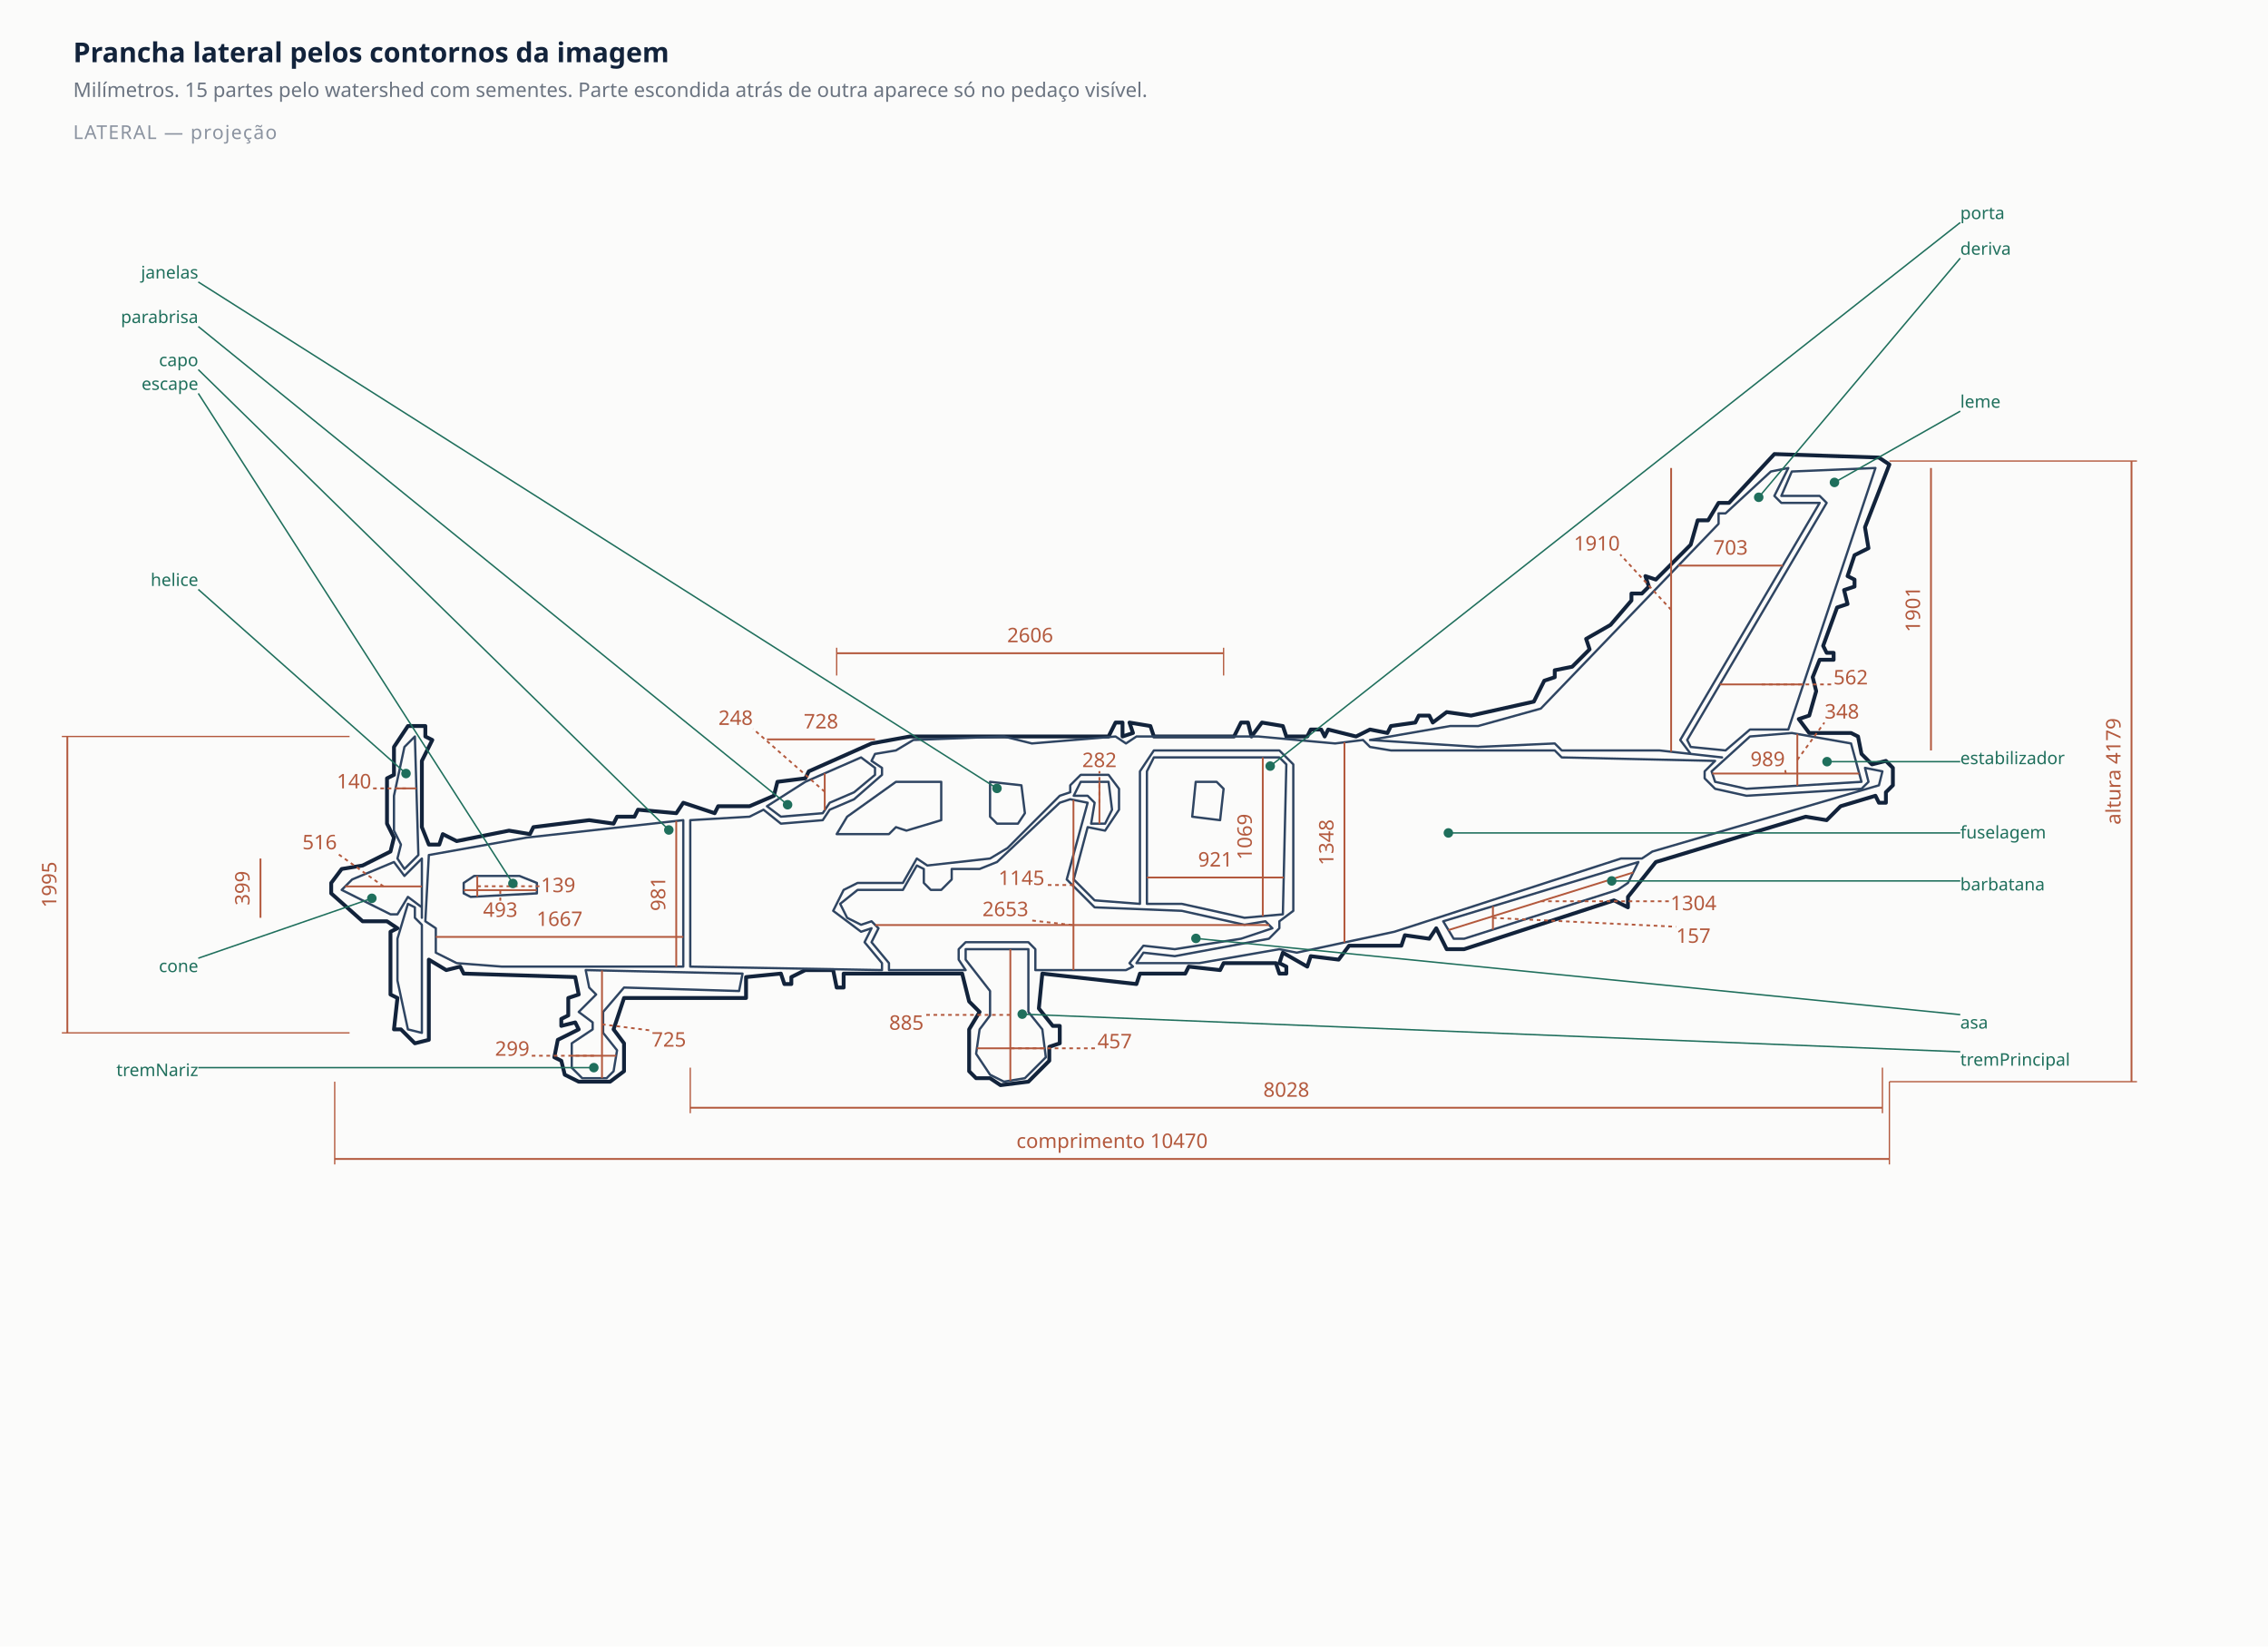
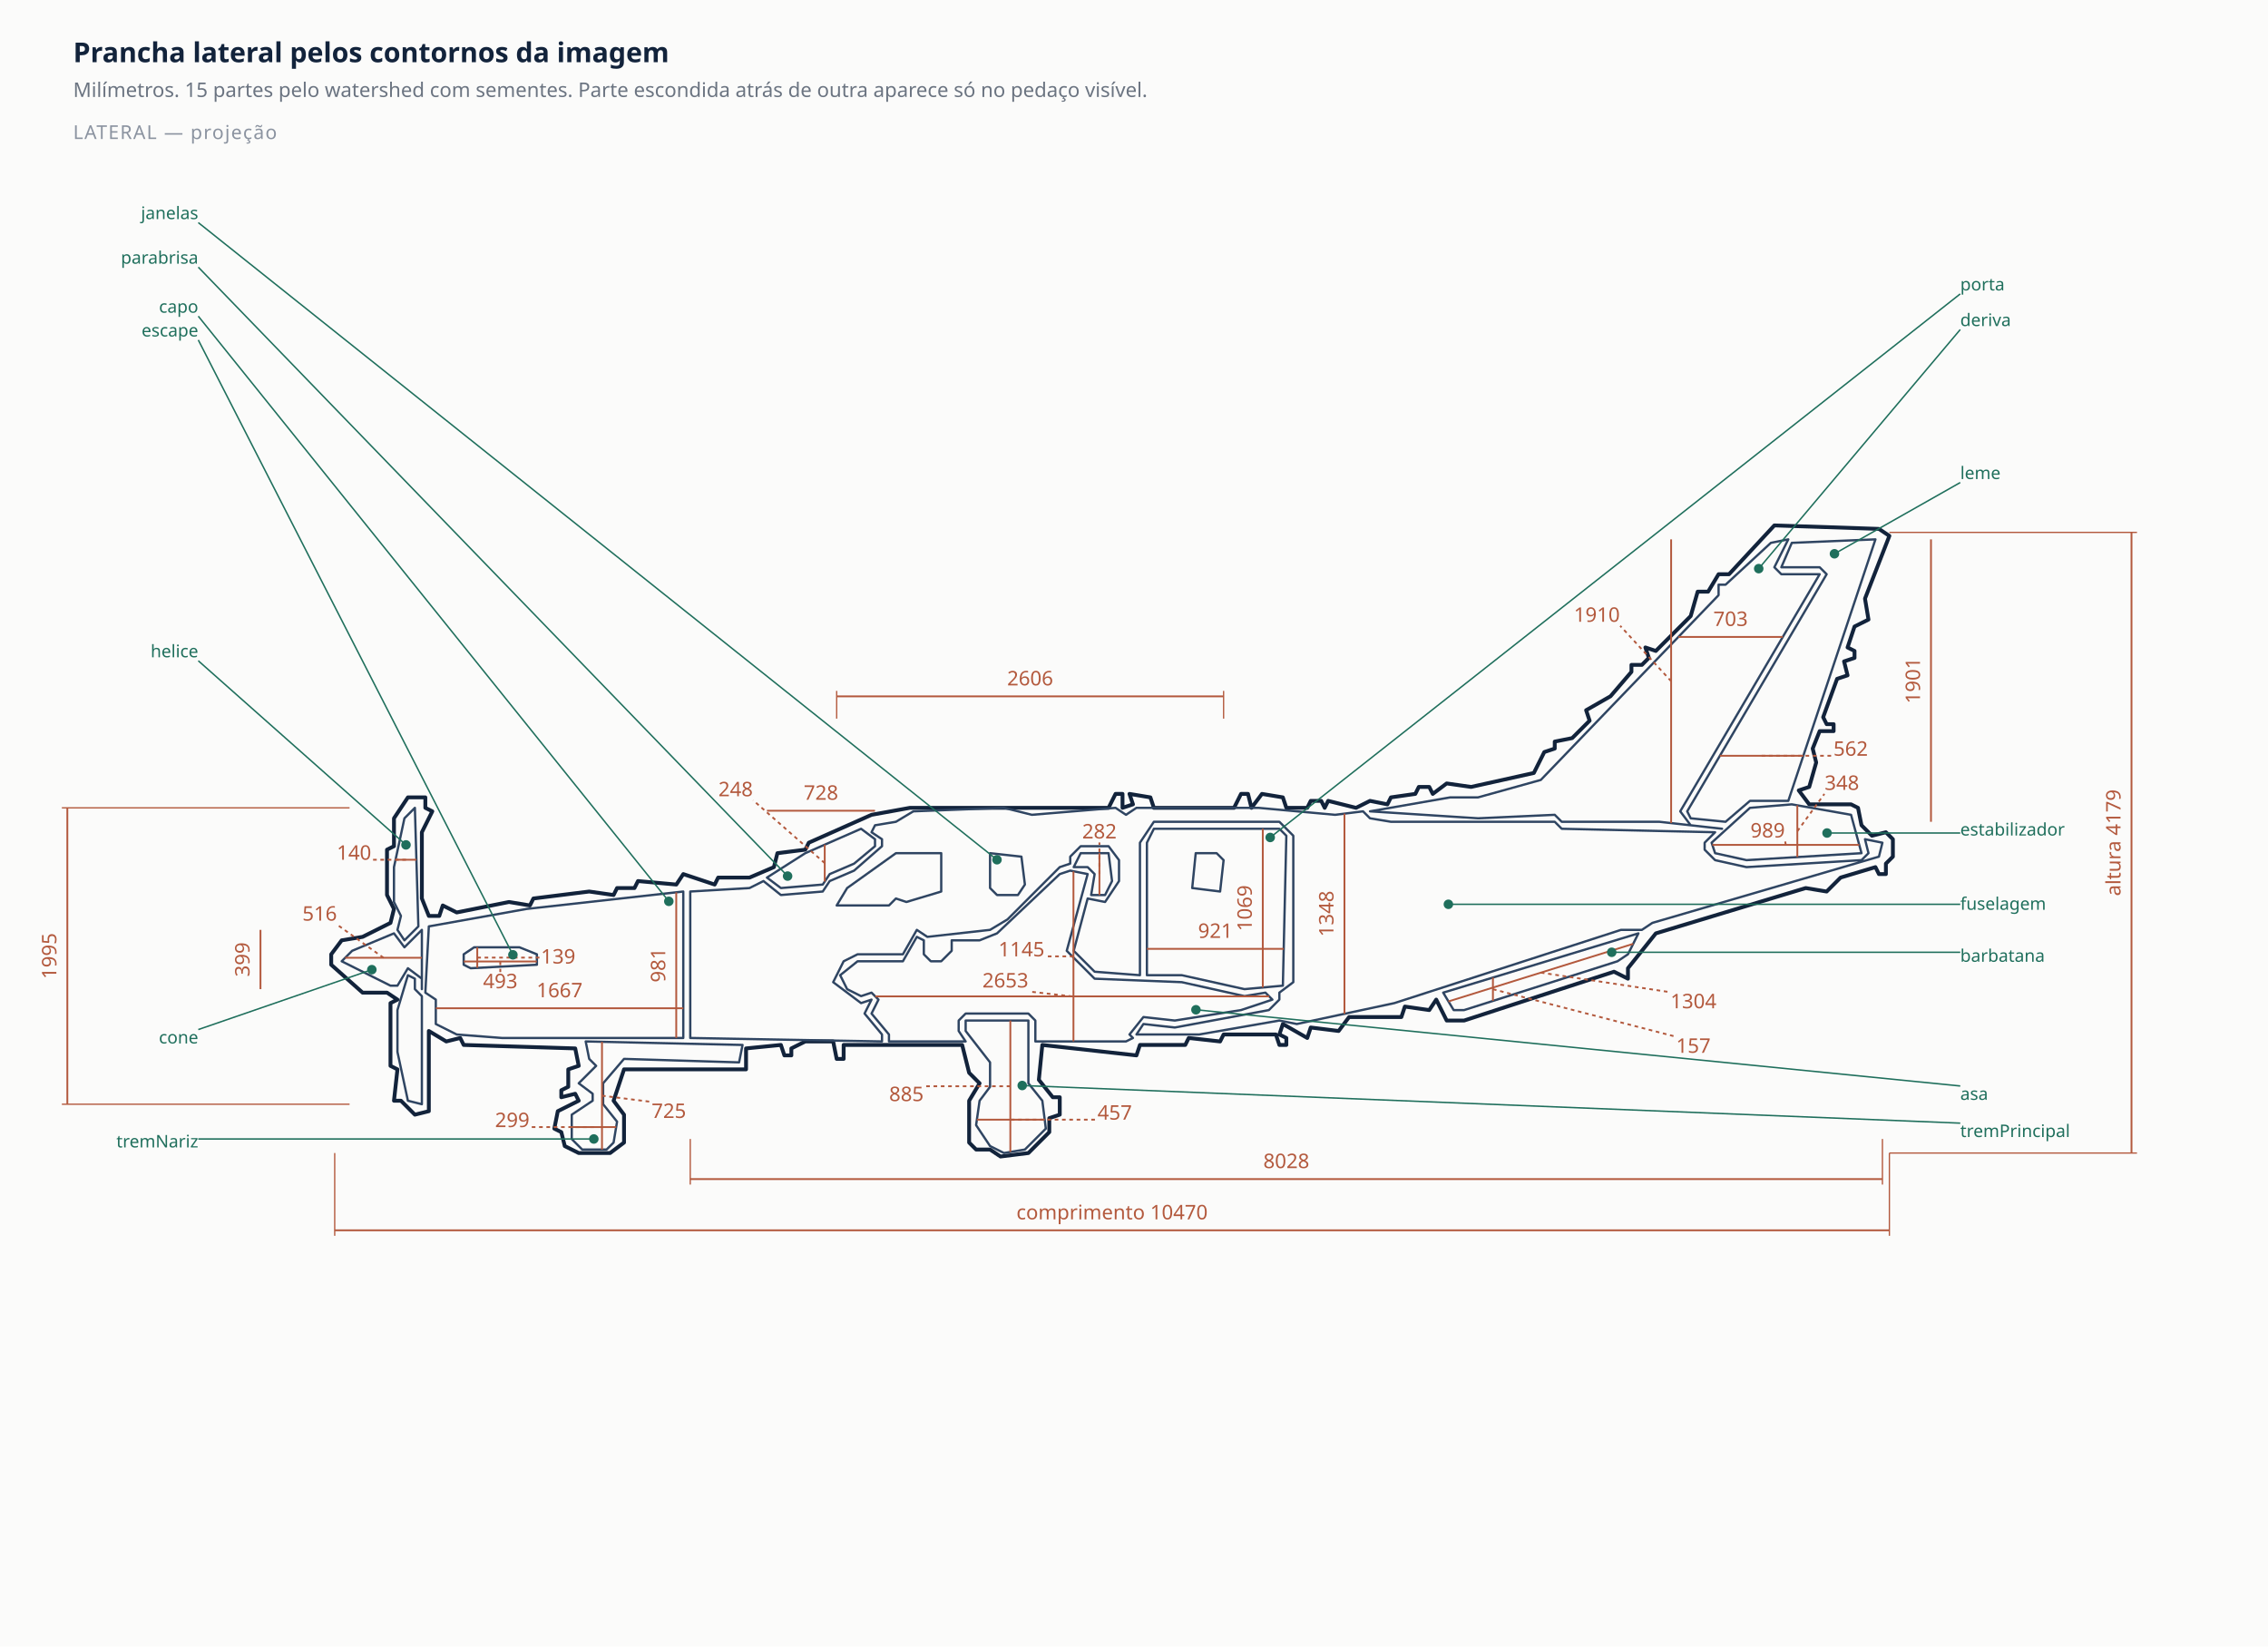
<svg xmlns="http://www.w3.org/2000/svg" viewBox="0 0 1240 900" width="1240" height="900" font-family="ui-sans-serif, system-ui, sans-serif">
  <rect width="1240" height="900" fill="#fbfbfa" />
  <style>
  .contorno{fill:none;stroke:#12233b;stroke-width:2.1;stroke-linejoin:round;stroke-linecap:round}
  .painel{fill:none;stroke:#2f4562;stroke-width:1.25;stroke-linejoin:round;stroke-linecap:round}
  .vidro{fill:none;stroke:#3d6b86;stroke-width:1.35;stroke-linejoin:round}
  .cromo{fill:none;stroke:#8a94a2;stroke-width:1.4;stroke-linejoin:round}
  .roda{fill:none;stroke:#8a94a2;stroke-width:1.6}
  .aro{fill:none;stroke:#c0c6cf;stroke-width:1.1}
  .eixo{fill:none;stroke:#c8ccd2;stroke-width:1;stroke-dasharray:9 4 2 4}
  .carater{fill:none;stroke:#b3593d;stroke-width:1.7;stroke-dasharray:6 3}
  .cota{stroke:#b3593d;stroke-width:1;fill:none}
  .ext{stroke:#b3593d;stroke-width:0.7;fill:none}
  .cotat{fill:#b3593d;font-size:11px}
  .lm{fill:#1f6f5c}
  .lmt{fill:#1f6f5c;font-size:9.5px}
  .tit{fill:#12233b;font-size:15px;font-weight:600}
  .sub{fill:#6b7481;font-size:11px}
  .rot{fill:#8b93a0;font-size:10.5px;letter-spacing:.06em}
</style>
  <text x="40" y="34" class="tit">Prancha lateral pelos contornos da imagem</text>
  <text x="40" y="53" class="sub">Milímetros. 15 partes pelo watershed com sementes. Parte escondida atrás de outra aparece só no pedaço visível.</text>
  <text x="40" y="76" class="rot">LATERAL — projeção</text>
-   <path class="contorno" d="M 1033 253.91 L 1027.28 250.09 L 970.11 248.19 L 945.33 274.87 L 939.61 274.87 L 933.9 284.4 L 928.18 284.4 L 924.37 297.74 L 905.31 316.8 L 899.59 314.89 L 901.5 320.61 L 897.69 324.42 L 891.97 324.42 L 891.97 328.23 L 880.53 341.57 L 867.19 349.2 L 869.1 354.92 L 859.57 364.44 L 850.04 366.35 L 850.04 370.16 L 844.32 372.07 L 838.61 383.5 L 804.3 391.13 L 790.96 389.22 L 783.34 394.94 L 781.43 391.13 L 775.71 391.13 L 773.81 394.94 L 760.47 396.84 L 758.56 400.65 L 749.03 398.75 L 741.41 402.56 L 726.16 398.75 L 724.26 402.56 L 722.35 398.75 L 716.63 398.75 L 714.73 402.56 L 703.29 402.56 L 701.39 396.84 L 689.95 394.94 L 684.23 402.56 L 682.33 394.94 L 678.52 394.94 L 674.7 402.56 L 630.87 402.56 L 628.96 396.84 L 617.53 394.94 L 619.44 400.65 L 613.72 402.56 L 613.72 394.94 L 609.91 394.94 L 606.09 402.56 L 497.46 402.56 L 476.5 406.37 L 442.19 421.62 L 440.29 425.43 L 425.04 427.34 L 423.13 434.96 L 409.79 440.68 L 392.64 440.68 L 390.74 444.49 L 373.58 438.77 L 369.77 444.49 L 348.81 442.58 L 346.9 446.4 L 337.37 446.4 L 335.47 450.21 L 322.13 448.3 L 291.63 452.11 L 289.73 455.92 L 278.29 454.02 L 249.7 459.74 L 242.08 455.92 L 240.17 461.64 L 234.46 461.64 L 230.65 452.11 L 230.65 415.9 L 236.36 404.47 L 232.55 402.56 L 232.55 396.84 L 223.02 396.84 L 215.4 408.28 L 215.4 423.53 L 211.59 425.43 L 211.59 450.21 L 215.4 457.83 L 213.49 465.45 L 198.25 473.08 L 186.81 474.98 L 181.09 482.61 L 181.09 488.32 L 198.25 503.57 L 211.59 503.57 L 217.3 507.38 L 213.49 509.29 L 213.49 543.59 L 217.3 545.5 L 215.4 562.65 L 219.21 562.65 L 226.83 570.27 L 234.46 568.37 L 234.46 524.53 L 243.99 530.25 L 251.61 528.35 L 253.52 532.16 L 314.5 534.06 L 316.41 543.59 L 310.69 545.5 L 310.69 555.03 L 306.88 556.93 L 306.88 560.75 L 314.5 558.84 L 316.41 562.65 L 304.97 568.37 L 303.07 577.9 L 306.88 579.8 L 308.78 587.43 L 316.41 591.24 L 333.56 591.24 L 341.18 585.52 L 341.18 570.27 L 335.47 562.65 L 341.18 545.5 L 407.89 545.5 L 407.89 534.06 L 426.95 532.16 L 428.85 537.87 L 432.66 537.87 L 432.66 534.06 L 440.29 530.25 L 455.53 530.25 L 457.44 539.78 L 461.25 539.78 L 461.25 532.16 L 526.05 532.16 L 529.86 547.4 L 535.58 553.12 L 529.86 562.65 L 529.86 585.52 L 533.67 589.33 L 541.3 589.33 L 547.01 593.14 L 562.26 591.24 L 573.69 579.8 L 573.69 572.18 L 579.41 570.27 L 579.41 560.75 L 575.6 560.75 L 567.98 551.22 L 569.88 532.16 L 621.34 537.87 L 623.25 532.16 L 648.02 532.16 L 649.93 528.35 L 667.08 530.25 L 668.99 526.44 L 697.57 526.44 L 699.48 532.16 L 703.29 532.16 L 703.29 528.35 L 699.48 526.44 L 701.39 520.72 L 714.73 528.35 L 716.63 522.63 L 731.88 524.53 L 737.6 516.91 L 766.18 516.91 L 768.09 511.19 L 781.43 513.1 L 785.24 507.38 L 790.96 518.82 L 800.49 518.82 L 882.44 492.13 L 890.06 495.95 L 890.06 490.23 L 905.31 471.17 L 987.26 446.4 L 998.7 448.3 L 1006.32 440.68 L 1025.38 434.96 L 1027.28 438.77 L 1031.09 438.77 L 1031.09 433.05 L 1034.91 429.24 L 1034.91 419.71 L 1031.09 415.9 L 1023.47 417.81 L 1017.75 412.09 L 1015.85 402.56 L 1012.04 400.65 L 989.17 400.65 L 983.45 393.03 L 989.17 391.13 L 992.98 377.78 L 991.07 370.16 L 994.88 360.63 L 1002.51 360.63 L 1002.51 356.82 L 998.7 356.82 L 996.79 353.01 L 1004.41 332.05 L 1010.13 330.14 L 1008.22 322.52 L 1013.94 320.61 L 1013.94 316.8 L 1010.13 314.89 L 1013.94 303.46 L 1021.57 299.65 L 1019.66 288.21 L 1033 253.91" />
-   <path class="painel" d="M 695.67 507.38 L 691.86 503.57 L 680.42 505.48 L 646.12 497.85 L 598.47 495.95 L 583.22 480.7 L 594.66 438.77 L 585.13 436.87 L 579.41 438.77 L 545.11 471.17 L 535.58 474.98 L 520.33 474.98 L 520.33 480.7 L 514.61 486.42 L 508.9 486.42 L 505.09 482.61 L 505.09 474.98 L 501.27 473.08 L 493.65 486.42 L 468.87 486.42 L 459.35 494.04 L 463.16 501.66 L 470.78 505.48 L 476.5 503.57 L 480.31 507.38 L 476.5 515 L 486.03 526.44 L 486.03 530.25 L 527.96 530.25 L 524.14 524.53 L 524.14 518.82 L 527.96 515 L 562.26 515 L 566.07 518.82 L 566.07 530.25 L 615.62 530.25 L 619.44 528.35 L 617.53 526.44 L 625.15 516.91 L 642.31 518.82 L 678.52 513.1 L 695.67 507.38" />
-   <path class="painel" d="M 895.78 471.17 L 789.05 503.57 L 794.77 513.1 L 800.49 513.1 L 884.35 486.42 L 890.06 482.61 L 895.78 471.17" />
-   <path class="painel" d="M 373.58 448.3 L 287.82 457.83 L 234.46 467.36 L 232.55 503.57 L 238.27 507.38 L 238.27 520.72 L 249.7 526.44 L 274.48 528.35 L 373.58 528.35 L 373.58 448.3" />
-   <path class="painel" d="M 230.65 469.26 L 221.12 478.79 L 215.4 471.17 L 192.53 480.7 L 186.81 486.42 L 213.49 499.76 L 217.3 499.76 L 223.02 490.23 L 230.65 495.95 L 230.65 501.66 L 230.65 469.26" />
-   <path class="painel" d="M 994.88 274.87 L 973.92 274.87 L 970.11 271.06 L 977.73 255.81 L 968.2 257.72 L 943.43 280.59 L 939.61 280.59 L 939.61 286.31 L 842.42 387.31 L 808.11 396.84 L 792.87 396.84 L 749.03 404.47 L 808.11 408.28 L 850.04 406.37 L 853.85 410.18 L 907.22 410.18 L 941.52 414 L 924.37 412.09 L 918.65 404.47 L 994.88 274.87" />
-   <path class="painel" d="M 253.52 482.61 L 253.52 488.32 L 257.33 490.23 L 293.54 488.32 L 293.54 482.61 L 284.01 478.79 L 259.23 478.79 L 253.52 482.61" />
-   <path class="painel" d="M 935.8 421.62 L 937.71 427.34 L 954.86 431.15 L 1017.75 427.34 L 1012.04 406.37 L 979.64 400.65 L 956.77 402.56 L 935.8 421.62" />
-   <path class="painel" d="M 377.39 528.35 L 482.22 530.25 L 482.22 526.44 L 472.69 515 L 476.5 507.38 L 470.78 509.29 L 455.53 497.85 L 461.25 486.42 L 468.87 482.61 L 493.65 482.61 L 501.27 469.26 L 506.99 473.08 L 541.3 469.26 L 550.83 463.55 L 579.41 434.96 L 585.13 433.05 L 585.13 429.24 L 590.85 423.53 L 606.09 423.53 L 611.81 431.15 L 611.81 442.58 L 604.19 454.02 L 594.66 452.11 L 587.04 480.7 L 598.47 492.13 L 623.25 494.04 L 623.25 421.62 L 630.87 410.18 L 699.48 410.18 L 707.1 417.81 L 707.1 497.85 L 699.48 503.57 L 699.48 507.38 L 693.76 513.1 L 642.31 522.63 L 625.15 520.72 L 621.34 526.44 L 655.65 526.44 L 699.48 518.82 L 709.01 520.72 L 762.37 509.29 L 886.25 469.26 L 897.69 469.26 L 903.4 465.45 L 1027.28 429.24 L 1029.19 421.62 L 1019.66 419.71 L 1021.57 427.34 L 1017.75 431.15 L 954.86 434.96 L 937.71 431.15 L 931.99 425.43 L 931.99 421.62 L 937.71 415.9 L 853.85 414 L 850.04 410.18 L 760.47 410.18 L 749.03 408.28 L 745.22 404.47 L 729.97 406.37 L 688.04 402.56 L 621.34 402.56 L 615.62 406.37 L 609.91 402.56 L 564.17 406.37 L 548.92 402.56 L 499.37 404.47 L 489.84 410.18 L 478.4 412.09 L 476.5 415.9 L 482.22 419.71 L 482.22 423.53 L 466.97 436.87 L 453.63 442.58 L 449.82 448.3 L 426.95 450.21 L 417.42 442.58 L 409.79 446.4 L 377.39 448.3 L 377.39 528.35" />
-   <path class="painel" d="M 223.02 494.04 L 217.3 513.1 L 217.3 535.97 L 223.02 562.65 L 230.65 564.56 L 230.65 505.48 L 226.83 501.66 L 226.83 495.95 L 223.02 494.04" />
-   <path class="painel" d="M 226.83 402.56 L 221.12 408.28 L 215.4 434.96 L 215.4 454.02 L 219.21 461.64 L 217.3 469.26 L 221.12 474.98 L 228.74 467.36 L 226.83 402.56" />
-   <path class="painel" d="M 514.61 427.34 L 489.84 427.34 L 463.16 446.4 L 457.44 455.92 L 486.03 455.92 L 489.84 452.11 L 495.56 454.02 L 514.61 448.3 L 514.61 427.34" />
-   <path class="painel" d="M 541.3 427.34 L 541.3 446.4 L 545.11 450.21 L 556.54 450.21 L 560.35 444.49 L 558.45 429.24 L 541.3 427.34" />
-   <path class="painel" d="M 653.74 427.34 L 651.83 446.4 L 667.08 448.3 L 668.99 431.15 L 665.17 427.34 L 653.74 427.34" />
-   <path class="painel" d="M 590.85 427.34 L 587.04 434.96 L 594.66 434.96 L 598.47 438.77 L 596.57 450.21 L 604.19 450.21 L 608 442.58 L 606.09 427.34 L 590.85 427.34" />
-   <path class="painel" d="M 1025.38 255.81 L 979.64 257.72 L 973.92 271.06 L 994.88 271.06 L 998.7 274.87 L 922.46 404.47 L 924.37 408.28 L 943.43 410.18 L 956.77 398.75 L 977.73 398.75 L 1025.38 255.81" />
-   <path class="painel" d="M 478.4 419.71 L 470.78 414 L 440.29 427.34 L 419.32 440.68 L 426.95 446.4 L 449.82 444.49 L 453.63 438.77 L 466.97 433.05 L 478.4 423.53 L 478.4 419.71" />
-   <path class="painel" d="M 630.87 414 L 627.06 421.62 L 627.06 494.04 L 646.12 494.04 L 680.42 501.66 L 701.39 499.76 L 703.29 417.81 L 699.48 414 L 630.87 414" />
-   <path class="painel" d="M 312.6 583.61 L 318.31 589.33 L 331.65 589.33 L 335.47 585.52 L 337.37 574.09 L 329.75 564.56 L 329.75 553.12 L 341.18 539.78 L 404.08 541.69 L 405.98 532.16 L 320.22 530.25 L 322.13 539.78 L 325.94 543.59 L 316.41 553.12 L 324.03 558.84 L 324.03 562.65 L 312.6 570.27 L 312.6 583.61" />
-   <path class="painel" d="M 527.96 518.82 L 527.96 524.53 L 541.3 541.69 L 541.3 555.03 L 535.58 562.65 L 533.67 575.99 L 541.3 587.43 L 548.92 591.24 L 560.35 589.33 L 571.79 577.9 L 569.88 562.65 L 562.26 553.12 L 562.26 518.82 L 527.96 518.82" />
-   <path class="cota" d="M 183 633.48 L 1033 633.48" />
-   <path class="ext" d="M 183 591.24 L 183 636.48" />
-   <path class="ext" d="M 1033 591.24 L 1033 636.48" />
-   <text x="608" y="627.48" class="cotat" text-anchor="middle">comprimento 10470</text>
-   <path class="cota" d="M 1165.37 591.24 L 1165.37 252" />
-   <path class="ext" d="M 1033 591.24 L 1168.37 591.24" />
-   <path class="ext" d="M 1033 252 L 1168.37 252" />
-   <text x="1159.37" y="421.62" class="cotat" text-anchor="middle" transform="rotate(-90 1159.37 421.62)">altura 4179</text>
-   <path class="cota" d="M 216.26 430.93 L 227.67 430.93" />
-   <text x="193.55" y="430.93" class="cotat" text-anchor="middle">140</text>
-   <path class="cota" stroke-dasharray="2 2" d="M 221.97 430.93 L 203.12 430.93" />
-   <path class="cota" d="M 36.82 564.56 L 36.82 402.56" />
-   <path class="ext" d="M 191.12 564.56 L 33.82 564.56" />
-   <path class="ext" d="M 191.12 402.56 L 33.82 402.56" />
-   <text x="30.82" y="483.56" class="cotat" text-anchor="middle" transform="rotate(-90 30.82 483.56)">1995</text>
-   <path class="cota" d="M 188.72 484.51 L 230.65 484.51" />
-   <text x="174.77" y="464.22" class="cotat" text-anchor="middle">516</text>
-   <path class="cota" stroke-dasharray="2 2" d="M 209.68 484.51 L 184.34 466.42" />
-   <path class="cota" d="M 142.41 501.66 L 142.41 469.26" />
-   <text x="136.41" y="485.46" class="cotat" text-anchor="middle" transform="rotate(-90 136.41 485.46)">399</text>
-   <path class="cota" d="M 238.27 512.11 L 373.58 512.11" />
-   <text x="305.93" y="506.11" class="cotat" text-anchor="middle">1667</text>
-   <path class="cota" d="M 369.73 528.35 L 369.73 448.73" />
-   <text x="363.73" y="488.54" class="cotat" text-anchor="middle" transform="rotate(-90 363.73 488.54)">981</text>
-   <path class="cota" d="M 253.52 486.54 L 293.54 486.54" />
-   <text x="273.53" y="501.15" class="cotat" text-anchor="middle">493</text>
-   <path class="cota" stroke-dasharray="2 2" d="M 273.53 486.54 L 273.53 492.35" />
-   <path class="cota" d="M 260.94 490.04 L 260.94 478.79" />
-   <text x="305.18" y="487.66" class="cotat" text-anchor="middle">139</text>
-   <path class="cota" stroke-dasharray="2 2" d="M 260.94 484.42 L 295.61 484.42" />
-   <path class="cota" d="M 419.32 404.14 L 478.4 404.14" />
-   <text x="448.86" y="398.14" class="cotat" text-anchor="middle">728</text>
-   <path class="cota" d="M 450.91 442.85 L 450.91 422.69" />
-   <text x="402.2" y="396.23" class="cotat" text-anchor="middle">248</text>
-   <path class="cota" stroke-dasharray="2 2" d="M 450.91 432.77 L 411.77 398.43" />
-   <path class="cota" d="M 457.44 357.05 L 668.99 357.05" />
-   <path class="ext" d="M 457.44 369.23 L 457.44 354.05" />
-   <path class="ext" d="M 668.99 369.23 L 668.99 354.05" />
-   <text x="563.21" y="351.05" class="cotat" text-anchor="middle">2606</text>
-   <path class="cota" d="M 601.1 450.21 L 601.1 427.34" />
-   <text x="601.1" y="419.29" class="cotat" text-anchor="middle">282</text>
-   <path class="cota" stroke-dasharray="2 2" d="M 601.1 438.77 L 601.1 421.49" />
-   <path class="cota" d="M 627.06 479.64 L 701.85 479.64" />
-   <text x="664.46" y="473.64" class="cotat" text-anchor="middle">921</text>
-   <path class="cota" d="M 690.41 500.76 L 690.41 414" />
-   <text x="684.41" y="457.38" class="cotat" text-anchor="middle" transform="rotate(-90 684.41 457.38)">1069</text>
-   <path class="cota" d="M 377.39 605.48 L 1029.19 605.48" />
-   <path class="ext" d="M 377.39 583.56 L 377.39 608.48" />
-   <path class="ext" d="M 1029.19 583.56 L 1029.19 608.48" />
-   <text x="703.29" y="599.48" class="cotat" text-anchor="middle">8028</text>
-   <path class="cota" d="M 735.06 515.14 L 735.06 405.74" />
-   <text x="729.06" y="460.44" class="cotat" text-anchor="middle" transform="rotate(-90 729.06 460.44)">1348</text>
-   <path class="cota" d="M 478.55 505.62 L 693.91 505.62" />
-   <text x="549.69" y="500.75" class="cotat" text-anchor="middle">2653</text>
-   <path class="cota" stroke-dasharray="2 2" d="M 586.23 505.62 L 562.45 502.95" />
-   <path class="cota" d="M 586.9 530.22 L 586.9 437.26" />
-   <text x="558.48" y="483.74" class="cotat" text-anchor="middle">1145</text>
-   <path class="cota" stroke-dasharray="2 2" d="M 586.9 483.74 L 571.24 483.74" />
-   <path class="cota" d="M 791.89 508.38 L 892.96 476.88" />
-   <text x="925.88" y="497.5" class="cotat" text-anchor="middle">1304</text>
-   <path class="cota" stroke-dasharray="2 2" d="M 842.43 492.63 L 913.12 492.63" />
-   <path class="cota" d="M 816.24 508.09 L 816.24 495.32" />
-   <text x="925.84" y="515.34" class="cotat" text-anchor="middle">157</text>
-   <path class="cota" stroke-dasharray="2 2" d="M 816.24 501.7 L 916.27 506.54" />
-   <path class="cota" d="M 936.2 422.81 L 1016.52 422.81" />
-   <text x="966.46" y="418.75" class="cotat" text-anchor="middle">989</text>
-   <path class="cota" stroke-dasharray="2 2" d="M 976.36 422.81 L 976.03 420.95" />
-   <path class="cota" d="M 982.67 429.46 L 982.67 401.19" />
-   <text x="1007.03" y="392.76" class="cotat" text-anchor="middle">348</text>
-   <path class="cota" stroke-dasharray="2 2" d="M 982.67 415.33 L 997.46 394.96" />
-   <path class="cota" d="M 917.63 309.15 L 974.72 309.15" />
-   <text x="946.17" y="303.15" class="cotat" text-anchor="middle">703</text>
-   <path class="cota" d="M 913.67 410.88 L 913.67 255.81" />
-   <text x="873.07" y="300.87" class="cotat" text-anchor="middle">1910</text>
-   <path class="cota" stroke-dasharray="2 2" d="M 913.67 333.34 L 885.83 303.07" />
-   <path class="cota" d="M 940.33 374.1 L 985.95 374.1" />
-   <text x="1011.85" y="374.1" class="cotat" text-anchor="middle">562</text>
-   <path class="cota" stroke-dasharray="2 2" d="M 963.14 374.1 L 1002.28 374.1" />
-   <path class="cota" d="M 1055.74 410.18 L 1055.74 255.81" />
-   <text x="1049.74" y="333" class="cotat" text-anchor="middle" transform="rotate(-90 1049.74 333)">1901</text>
-   <path class="cota" d="M 312.6 577.06 L 336.88 577.06" />
-   <text x="280.08" y="577.06" class="cotat" text-anchor="middle">299</text>
-   <path class="cota" stroke-dasharray="2 2" d="M 324.74 577.06 L 289.65 577.06" />
-   <path class="cota" d="M 329.13 589.33 L 329.13 530.45" />
-   <text x="365.67" y="572.07" class="cotat" text-anchor="middle">725</text>
-   <path class="cota" stroke-dasharray="2 2" d="M 329.13 559.89 L 356.1 563.27" />
-   <path class="cota" d="M 534.1 573 L 571.18 573" />
-   <text x="609.47" y="573" class="cotat" text-anchor="middle">457</text>
-   <path class="cota" stroke-dasharray="2 2" d="M 552.64 573 L 599.9 573" />
-   <path class="cota" d="M 552.39 590.66 L 552.39 518.82" />
-   <text x="495.56" y="562.86" class="cotat" text-anchor="middle">885</text>
-   <path class="cota" stroke-dasharray="2 2" d="M 552.39 554.74 L 505.13 554.74" />
-   <circle class="lm" cx="653.87" cy="512.93" r="2.6" />
-   <text class="lmt" x="1071.74" y="562.2">asa</text>
-   <path class="lm" stroke="#1f6f5c" stroke-width="0.8" fill="none" d="M 653.87 512.93 L 1071.74 554.6" />
-   <circle class="lm" cx="881.19" cy="481.51" r="2.6" />
-   <text class="lmt" x="1071.74" y="486.7">barbatana</text>
-   <path class="lm" stroke="#1f6f5c" stroke-width="0.8" fill="none" d="M 881.19 481.51 L 1071.74 481.51" />
-   <circle class="lm" cx="365.67" cy="453.66" r="2.6" />
-   <text class="lmt" x="108.41" y="200.12" text-anchor="end">capo</text>
-   <path class="lm" stroke="#1f6f5c" stroke-width="0.8" fill="none" d="M 365.67 453.66 L 108.41 202.02" />
-   <circle class="lm" cx="203.3" cy="491.01" r="2.6" />
-   <text class="lmt" x="108.41" y="531.35" text-anchor="end">cone</text>
-   <path class="lm" stroke="#1f6f5c" stroke-width="0.8" fill="none" d="M 203.3 491.01 L 108.41 523.75" />
-   <circle class="lm" cx="961.56" cy="271.81" r="2.6" />
-   <text class="lmt" x="1071.74" y="139.23">deriva</text>
-   <path class="lm" stroke="#1f6f5c" stroke-width="0.8" fill="none" d="M 961.56 271.81 L 1071.74 141.13" />
-   <circle class="lm" cx="280.42" cy="482.89" r="2.6" />
-   <text class="lmt" x="108.41" y="213.12" text-anchor="end">escape</text>
-   <path class="lm" stroke="#1f6f5c" stroke-width="0.8" fill="none" d="M 280.42 482.89 L 108.41 215.02" />
-   <circle class="lm" cx="998.91" cy="416.32" r="2.6" />
-   <text class="lmt" x="1071.74" y="417.69">estabilizador</text>
-   <path class="lm" stroke="#1f6f5c" stroke-width="0.8" fill="none" d="M 998.91 416.32 L 1071.74 416.32" />
-   <circle class="lm" cx="791.89" cy="455.28" r="2.6" />
-   <text class="lmt" x="1071.74" y="458.28">fuselagem</text>
-   <path class="lm" stroke="#1f6f5c" stroke-width="0.8" fill="none" d="M 791.89 455.28 L 1071.74 455.28" />
-   <circle class="lm" cx="221.97" cy="422.81" r="2.6" />
-   <text class="lmt" x="108.41" y="320.27" text-anchor="end">helice</text>
-   <path class="lm" stroke="#1f6f5c" stroke-width="0.8" fill="none" d="M 221.97 422.81 L 108.41 322.17" />
-   <circle class="lm" cx="545.09" cy="430.93" r="2.6" />
-   <text class="lmt" x="108.41" y="152.22" text-anchor="end">janelas</text>
-   <path class="lm" stroke="#1f6f5c" stroke-width="0.8" fill="none" d="M 545.09 430.93 L 108.41 154.12" />
-   <circle class="lm" cx="1002.97" cy="263.69" r="2.6" />
-   <text class="lmt" x="1071.74" y="222.85">leme</text>
-   <path class="lm" stroke="#1f6f5c" stroke-width="0.8" fill="none" d="M 1002.97 263.69 L 1071.74 224.75" />
-   <circle class="lm" cx="430.61" cy="439.86" r="2.6" />
-   <text class="lmt" x="108.41" y="176.57" text-anchor="end">parabrisa</text>
-   <path class="lm" stroke="#1f6f5c" stroke-width="0.8" fill="none" d="M 430.61 439.86 L 108.41 178.47" />
-   <circle class="lm" cx="694.47" cy="418.75" r="2.6" />
-   <text class="lmt" x="1071.74" y="119.74">porta</text>
-   <path class="lm" stroke="#1f6f5c" stroke-width="0.8" fill="none" d="M 694.47 418.75 L 1071.74 121.64" />
-   <circle class="lm" cx="324.67" cy="583.56" r="2.6" />
-   <text class="lmt" x="108.41" y="588.18" text-anchor="end">tremNariz</text>
-   <path class="lm" stroke="#1f6f5c" stroke-width="0.8" fill="none" d="M 324.67 583.56 L 108.41 583.56" />
-   <circle class="lm" cx="558.89" cy="554.33" r="2.6" />
-   <text class="lmt" x="1071.74" y="582.5">tremPrincipal</text>
-   <path class="lm" stroke="#1f6f5c" stroke-width="0.8" fill="none" d="M 558.89 554.33 L 1071.74 574.9" />
+   <path class="contorno" d="M 1033 292.91 L 1027.28 289.09 L 970.11 287.19 L 945.33 313.87 L 939.61 313.87 L 933.9 323.4 L 928.18 323.4 L 924.37 336.74 L 905.31 355.8 L 899.59 353.89 L 901.5 359.61 L 897.69 363.42 L 891.97 363.42 L 891.97 367.23 L 880.53 380.57 L 867.19 388.2 L 869.1 393.92 L 859.57 403.44 L 850.04 405.35 L 850.04 409.16 L 844.32 411.07 L 838.61 422.5 L 804.3 430.13 L 790.96 428.22 L 783.34 433.94 L 781.43 430.13 L 775.71 430.13 L 773.81 433.94 L 760.47 435.84 L 758.56 439.65 L 749.03 437.75 L 741.41 441.56 L 726.16 437.75 L 724.26 441.56 L 722.35 437.75 L 716.63 437.75 L 714.73 441.56 L 703.29 441.56 L 701.39 435.84 L 689.95 433.94 L 684.23 441.56 L 682.33 433.94 L 678.52 433.94 L 674.7 441.56 L 630.87 441.56 L 628.96 435.84 L 617.53 433.94 L 619.44 439.65 L 613.72 441.56 L 613.72 433.94 L 609.91 433.94 L 606.09 441.56 L 497.46 441.56 L 476.5 445.37 L 442.19 460.62 L 440.29 464.43 L 425.04 466.34 L 423.13 473.96 L 409.79 479.68 L 392.64 479.68 L 390.74 483.49 L 373.58 477.77 L 369.77 483.49 L 348.81 481.58 L 346.9 485.4 L 337.37 485.4 L 335.47 489.21 L 322.13 487.3 L 291.63 491.11 L 289.73 494.92 L 278.29 493.02 L 249.7 498.74 L 242.08 494.92 L 240.17 500.64 L 234.46 500.64 L 230.65 491.11 L 230.65 454.9 L 236.36 443.47 L 232.55 441.56 L 232.55 435.84 L 223.02 435.84 L 215.4 447.28 L 215.4 462.53 L 211.59 464.43 L 211.59 489.21 L 215.4 496.83 L 213.49 504.45 L 198.25 512.08 L 186.81 513.98 L 181.09 521.61 L 181.09 527.32 L 198.25 542.57 L 211.59 542.57 L 217.3 546.38 L 213.49 548.29 L 213.49 582.59 L 217.3 584.5 L 215.4 601.65 L 219.21 601.65 L 226.83 609.27 L 234.46 607.37 L 234.46 563.53 L 243.99 569.25 L 251.61 567.35 L 253.52 571.16 L 314.5 573.06 L 316.41 582.59 L 310.69 584.5 L 310.69 594.03 L 306.88 595.93 L 306.88 599.75 L 314.5 597.84 L 316.41 601.65 L 304.97 607.37 L 303.07 616.9 L 306.88 618.8 L 308.78 626.43 L 316.41 630.24 L 333.56 630.24 L 341.18 624.52 L 341.18 609.27 L 335.47 601.65 L 341.18 584.5 L 407.89 584.5 L 407.89 573.06 L 426.95 571.16 L 428.85 576.87 L 432.66 576.87 L 432.66 573.06 L 440.29 569.25 L 455.53 569.25 L 457.44 578.78 L 461.25 578.78 L 461.25 571.16 L 526.05 571.16 L 529.86 586.4 L 535.58 592.12 L 529.86 601.65 L 529.86 624.52 L 533.67 628.33 L 541.3 628.33 L 547.01 632.14 L 562.26 630.24 L 573.69 618.8 L 573.69 611.18 L 579.41 609.27 L 579.41 599.75 L 575.6 599.75 L 567.98 590.22 L 569.88 571.16 L 621.34 576.87 L 623.25 571.16 L 648.02 571.16 L 649.93 567.35 L 667.08 569.25 L 668.99 565.44 L 697.57 565.44 L 699.48 571.16 L 703.29 571.16 L 703.29 567.35 L 699.48 565.44 L 701.39 559.72 L 714.73 567.35 L 716.63 561.63 L 731.88 563.53 L 737.6 555.91 L 766.18 555.91 L 768.09 550.19 L 781.43 552.1 L 785.24 546.38 L 790.96 557.82 L 800.49 557.82 L 882.44 531.13 L 890.06 534.95 L 890.06 529.23 L 905.31 510.17 L 987.26 485.4 L 998.7 487.3 L 1006.32 479.68 L 1025.38 473.96 L 1027.28 477.77 L 1031.09 477.77 L 1031.09 472.05 L 1034.91 468.24 L 1034.91 458.71 L 1031.09 454.9 L 1023.47 456.81 L 1017.75 451.09 L 1015.85 441.56 L 1012.04 439.65 L 989.17 439.65 L 983.45 432.03 L 989.17 430.13 L 992.98 416.78 L 991.07 409.16 L 994.88 399.63 L 1002.51 399.63 L 1002.51 395.82 L 998.7 395.82 L 996.79 392.01 L 1004.41 371.05 L 1010.13 369.14 L 1008.22 361.52 L 1013.94 359.61 L 1013.94 355.8 L 1010.13 353.89 L 1013.94 342.46 L 1021.57 338.65 L 1019.66 327.21 L 1033 292.91" />
+   <path class="painel" d="M 695.67 546.38 L 691.86 542.57 L 680.42 544.48 L 646.12 536.85 L 598.47 534.95 L 583.22 519.7 L 594.66 477.77 L 585.13 475.87 L 579.41 477.77 L 545.11 510.17 L 535.58 513.98 L 520.33 513.98 L 520.33 519.7 L 514.61 525.42 L 508.9 525.42 L 505.09 521.61 L 505.09 513.98 L 501.27 512.08 L 493.65 525.42 L 468.87 525.42 L 459.35 533.04 L 463.16 540.66 L 470.78 544.48 L 476.5 542.57 L 480.31 546.38 L 476.5 554 L 486.03 565.44 L 486.03 569.25 L 527.96 569.25 L 524.14 563.53 L 524.14 557.82 L 527.96 554 L 562.26 554 L 566.07 557.82 L 566.07 569.25 L 615.62 569.25 L 619.44 567.35 L 617.53 565.44 L 625.15 555.91 L 642.31 557.82 L 678.52 552.1 L 695.67 546.38" />
+   <path class="painel" d="M 895.78 510.17 L 789.05 542.57 L 794.77 552.1 L 800.49 552.1 L 884.35 525.42 L 890.06 521.61 L 895.78 510.17" />
+   <path class="painel" d="M 373.58 487.3 L 287.82 496.83 L 234.46 506.36 L 232.55 542.57 L 238.27 546.38 L 238.27 559.72 L 249.7 565.44 L 274.48 567.35 L 373.58 567.35 L 373.58 487.3" />
+   <path class="painel" d="M 230.65 508.26 L 221.12 517.79 L 215.4 510.17 L 192.53 519.7 L 186.81 525.42 L 213.49 538.76 L 217.3 538.76 L 223.02 529.23 L 230.65 534.95 L 230.65 540.66 L 230.65 508.26" />
+   <path class="painel" d="M 994.88 313.87 L 973.92 313.87 L 970.11 310.06 L 977.73 294.81 L 968.2 296.72 L 943.43 319.59 L 939.61 319.59 L 939.61 325.31 L 842.42 426.31 L 808.11 435.84 L 792.87 435.84 L 749.03 443.47 L 808.11 447.28 L 850.04 445.37 L 853.85 449.18 L 907.22 449.18 L 941.52 453 L 924.37 451.09 L 918.65 443.47 L 994.88 313.87" />
+   <path class="painel" d="M 253.52 521.61 L 253.52 527.32 L 257.33 529.23 L 293.54 527.32 L 293.54 521.61 L 284.01 517.79 L 259.23 517.79 L 253.52 521.61" />
+   <path class="painel" d="M 935.8 460.62 L 937.71 466.34 L 954.86 470.15 L 1017.75 466.34 L 1012.04 445.37 L 979.64 439.65 L 956.77 441.56 L 935.8 460.62" />
+   <path class="painel" d="M 377.39 567.35 L 482.22 569.25 L 482.22 565.44 L 472.69 554 L 476.5 546.38 L 470.78 548.29 L 455.53 536.85 L 461.25 525.42 L 468.87 521.61 L 493.65 521.61 L 501.27 508.26 L 506.99 512.08 L 541.3 508.26 L 550.83 502.55 L 579.41 473.96 L 585.13 472.05 L 585.13 468.24 L 590.85 462.53 L 606.09 462.53 L 611.81 470.15 L 611.81 481.58 L 604.19 493.02 L 594.66 491.11 L 587.04 519.7 L 598.47 531.13 L 623.25 533.04 L 623.25 460.62 L 630.87 449.18 L 699.48 449.18 L 707.1 456.81 L 707.1 536.85 L 699.48 542.57 L 699.48 546.38 L 693.76 552.1 L 642.31 561.63 L 625.15 559.72 L 621.34 565.44 L 655.65 565.44 L 699.48 557.82 L 709.01 559.72 L 762.37 548.29 L 886.25 508.26 L 897.69 508.26 L 903.4 504.45 L 1027.28 468.24 L 1029.19 460.62 L 1019.66 458.71 L 1021.57 466.34 L 1017.75 470.15 L 954.86 473.96 L 937.71 470.15 L 931.99 464.43 L 931.99 460.62 L 937.71 454.9 L 853.85 453 L 850.04 449.18 L 760.47 449.18 L 749.03 447.28 L 745.22 443.47 L 729.97 445.37 L 688.04 441.56 L 621.34 441.56 L 615.62 445.37 L 609.91 441.56 L 564.17 445.37 L 548.92 441.56 L 499.37 443.47 L 489.84 449.18 L 478.4 451.09 L 476.5 454.9 L 482.22 458.71 L 482.22 462.53 L 466.97 475.87 L 453.63 481.58 L 449.82 487.3 L 426.95 489.21 L 417.42 481.58 L 409.79 485.4 L 377.39 487.3 L 377.39 567.35" />
+   <path class="painel" d="M 223.02 533.04 L 217.3 552.1 L 217.3 574.97 L 223.02 601.65 L 230.65 603.56 L 230.65 544.48 L 226.83 540.66 L 226.83 534.95 L 223.02 533.04" />
+   <path class="painel" d="M 226.83 441.56 L 221.12 447.28 L 215.4 473.96 L 215.4 493.02 L 219.21 500.64 L 217.3 508.26 L 221.12 513.98 L 228.74 506.36 L 226.83 441.56" />
+   <path class="painel" d="M 514.61 466.34 L 489.84 466.34 L 463.16 485.4 L 457.44 494.92 L 486.03 494.92 L 489.84 491.11 L 495.56 493.02 L 514.61 487.3 L 514.61 466.34" />
+   <path class="painel" d="M 541.3 466.34 L 541.3 485.4 L 545.11 489.21 L 556.54 489.21 L 560.35 483.49 L 558.45 468.24 L 541.3 466.34" />
+   <path class="painel" d="M 653.74 466.34 L 651.83 485.4 L 667.08 487.3 L 668.99 470.15 L 665.17 466.34 L 653.74 466.34" />
+   <path class="painel" d="M 590.85 466.34 L 587.04 473.96 L 594.66 473.96 L 598.47 477.77 L 596.57 489.21 L 604.19 489.21 L 608 481.58 L 606.09 466.34 L 590.85 466.34" />
+   <path class="painel" d="M 1025.38 294.81 L 979.64 296.72 L 973.92 310.06 L 994.88 310.06 L 998.7 313.87 L 922.46 443.47 L 924.37 447.28 L 943.43 449.18 L 956.77 437.75 L 977.73 437.75 L 1025.38 294.81" />
+   <path class="painel" d="M 478.4 458.71 L 470.78 453 L 440.29 466.34 L 419.32 479.68 L 426.95 485.4 L 449.82 483.49 L 453.63 477.77 L 466.97 472.05 L 478.4 462.53 L 478.4 458.71" />
+   <path class="painel" d="M 630.87 453 L 627.06 460.62 L 627.06 533.04 L 646.12 533.04 L 680.42 540.66 L 701.39 538.76 L 703.29 456.81 L 699.48 453 L 630.87 453" />
+   <path class="painel" d="M 312.6 622.61 L 318.31 628.33 L 331.65 628.33 L 335.47 624.52 L 337.37 613.09 L 329.75 603.56 L 329.75 592.12 L 341.18 578.78 L 404.08 580.69 L 405.98 571.16 L 320.22 569.25 L 322.13 578.78 L 325.94 582.59 L 316.41 592.12 L 324.03 597.84 L 324.03 601.65 L 312.6 609.27 L 312.6 622.61" />
+   <path class="painel" d="M 527.96 557.82 L 527.96 563.53 L 541.3 580.69 L 541.3 594.03 L 535.58 601.65 L 533.67 614.99 L 541.3 626.43 L 548.92 630.24 L 560.35 628.33 L 571.79 616.9 L 569.88 601.65 L 562.26 592.12 L 562.26 557.82 L 527.96 557.82" />
+   <path class="cota" d="M 183 672.48 L 1033 672.48" />
+   <path class="ext" d="M 183 630.24 L 183 675.48" />
+   <path class="ext" d="M 1033 630.24 L 1033 675.48" />
+   <text x="608" y="666.48" class="cotat" text-anchor="middle">comprimento 10470</text>
+   <path class="cota" d="M 1165.37 630.24 L 1165.37 291" />
+   <path class="ext" d="M 1033 630.24 L 1168.37 630.24" />
+   <path class="ext" d="M 1033 291 L 1168.37 291" />
+   <text x="1159.37" y="460.62" class="cotat" text-anchor="middle" transform="rotate(-90 1159.37 460.62)">altura 4179</text>
+   <path class="cota" d="M 216.26 469.93 L 227.67 469.93" />
+   <text x="193.55" y="469.93" class="cotat" text-anchor="middle">140</text>
+   <path class="cota" stroke-dasharray="2 2" d="M 221.97 469.93 L 203.12 469.93" />
+   <path class="cota" d="M 36.82 603.56 L 36.82 441.56" />
+   <path class="ext" d="M 191.12 603.56 L 33.82 603.56" />
+   <path class="ext" d="M 191.12 441.56 L 33.82 441.56" />
+   <text x="30.82" y="522.56" class="cotat" text-anchor="middle" transform="rotate(-90 30.82 522.56)">1995</text>
+   <path class="cota" d="M 188.72 523.51 L 230.65 523.51" />
+   <text x="174.77" y="503.22" class="cotat" text-anchor="middle">516</text>
+   <path class="cota" stroke-dasharray="2 2" d="M 209.68 523.51 L 184.34 505.42" />
+   <path class="cota" d="M 142.41 540.66 L 142.41 508.26" />
+   <text x="136.41" y="524.46" class="cotat" text-anchor="middle" transform="rotate(-90 136.41 524.46)">399</text>
+   <path class="cota" d="M 238.27 551.11 L 373.58 551.11" />
+   <text x="305.93" y="545.11" class="cotat" text-anchor="middle">1667</text>
+   <path class="cota" d="M 369.73 567.35 L 369.73 487.73" />
+   <text x="363.73" y="527.54" class="cotat" text-anchor="middle" transform="rotate(-90 363.73 527.54)">981</text>
+   <path class="cota" d="M 253.52 525.54 L 293.54 525.54" />
+   <text x="273.53" y="540.15" class="cotat" text-anchor="middle">493</text>
+   <path class="cota" stroke-dasharray="2 2" d="M 273.53 525.54 L 273.53 531.35" />
+   <path class="cota" d="M 260.94 529.04 L 260.94 517.79" />
+   <text x="305.18" y="526.66" class="cotat" text-anchor="middle">139</text>
+   <path class="cota" stroke-dasharray="2 2" d="M 260.94 523.42 L 295.61 523.42" />
+   <path class="cota" d="M 419.32 443.14 L 478.4 443.14" />
+   <text x="448.86" y="437.14" class="cotat" text-anchor="middle">728</text>
+   <path class="cota" d="M 450.91 481.85 L 450.91 461.69" />
+   <text x="402.2" y="435.23" class="cotat" text-anchor="middle">248</text>
+   <path class="cota" stroke-dasharray="2 2" d="M 450.91 471.77 L 411.77 437.43" />
+   <path class="cota" d="M 457.44 380.63 L 668.99 380.63" />
+   <path class="ext" d="M 457.44 392.8 L 457.44 377.63" />
+   <path class="ext" d="M 668.99 392.8 L 668.99 377.63" />
+   <text x="563.21" y="374.63" class="cotat" text-anchor="middle">2606</text>
+   <path class="cota" d="M 601.1 489.21 L 601.1 466.34" />
+   <text x="601.1" y="458.29" class="cotat" text-anchor="middle">282</text>
+   <path class="cota" stroke-dasharray="2 2" d="M 601.1 477.77 L 601.1 460.49" />
+   <path class="cota" d="M 627.06 518.64 L 701.85 518.64" />
+   <text x="664.46" y="512.64" class="cotat" text-anchor="middle">921</text>
+   <path class="cota" d="M 690.41 539.76 L 690.41 453" />
+   <text x="684.41" y="496.38" class="cotat" text-anchor="middle" transform="rotate(-90 684.41 496.38)">1069</text>
+   <path class="cota" d="M 377.39 644.48 L 1029.19 644.48" />
+   <path class="ext" d="M 377.39 622.56 L 377.39 647.48" />
+   <path class="ext" d="M 1029.19 622.56 L 1029.19 647.48" />
+   <text x="703.29" y="638.48" class="cotat" text-anchor="middle">8028</text>
+   <path class="cota" d="M 735.06 554.14 L 735.06 444.74" />
+   <text x="729.06" y="499.44" class="cotat" text-anchor="middle" transform="rotate(-90 729.06 499.44)">1348</text>
+   <path class="cota" d="M 478.55 544.62 L 693.91 544.62" />
+   <text x="549.69" y="539.75" class="cotat" text-anchor="middle">2653</text>
+   <path class="cota" stroke-dasharray="2 2" d="M 586.23 544.62 L 562.45 541.95" />
+   <path class="cota" d="M 586.9 569.22 L 586.9 476.26" />
+   <text x="558.48" y="522.74" class="cotat" text-anchor="middle">1145</text>
+   <path class="cota" stroke-dasharray="2 2" d="M 586.9 522.74 L 571.24 522.74" />
+   <path class="cota" d="M 791.89 547.38 L 892.96 515.88" />
+   <text x="925.88" y="551.11" class="cotat" text-anchor="middle">1304</text>
+   <path class="cota" stroke-dasharray="2 2" d="M 842.43 531.63 L 913.12 542.31" />
+   <path class="cota" d="M 816.24 547.09 L 816.24 534.32" />
+   <text x="925.84" y="575.45" class="cotat" text-anchor="middle">157</text>
+   <path class="cota" stroke-dasharray="2 2" d="M 816.24 540.7 L 916.27 566.65" />
+   <path class="cota" d="M 936.2 461.81 L 1016.52 461.81" />
+   <text x="966.46" y="457.75" class="cotat" text-anchor="middle">989</text>
+   <path class="cota" stroke-dasharray="2 2" d="M 976.36 461.81 L 976.03 459.95" />
+   <path class="cota" d="M 982.67 468.46 L 982.67 440.19" />
+   <text x="1007.03" y="431.76" class="cotat" text-anchor="middle">348</text>
+   <path class="cota" stroke-dasharray="2 2" d="M 982.67 454.33 L 997.46 433.96" />
+   <path class="cota" d="M 917.63 348.15 L 974.72 348.15" />
+   <text x="946.17" y="342.15" class="cotat" text-anchor="middle">703</text>
+   <path class="cota" d="M 913.67 449.88 L 913.67 294.81" />
+   <text x="873.07" y="339.87" class="cotat" text-anchor="middle">1910</text>
+   <path class="cota" stroke-dasharray="2 2" d="M 913.67 372.34 L 885.83 342.07" />
+   <path class="cota" d="M 940.33 413.1 L 985.95 413.1" />
+   <text x="1011.85" y="413.1" class="cotat" text-anchor="middle">562</text>
+   <path class="cota" stroke-dasharray="2 2" d="M 963.14 413.1 L 1002.28 413.1" />
+   <path class="cota" d="M 1055.74 449.18 L 1055.74 294.81" />
+   <text x="1049.74" y="372" class="cotat" text-anchor="middle" transform="rotate(-90 1049.74 372)">1901</text>
+   <path class="cota" d="M 312.6 616.06 L 336.88 616.06" />
+   <text x="280.08" y="616.06" class="cotat" text-anchor="middle">299</text>
+   <path class="cota" stroke-dasharray="2 2" d="M 324.74 616.06 L 289.65 616.06" />
+   <path class="cota" d="M 329.13 628.33 L 329.13 569.45" />
+   <text x="365.67" y="611.07" class="cotat" text-anchor="middle">725</text>
+   <path class="cota" stroke-dasharray="2 2" d="M 329.13 598.89 L 356.1 602.27" />
+   <path class="cota" d="M 534.1 612 L 571.18 612" />
+   <text x="609.47" y="612" class="cotat" text-anchor="middle">457</text>
+   <path class="cota" stroke-dasharray="2 2" d="M 552.64 612 L 599.9 612" />
+   <path class="cota" d="M 552.39 629.66 L 552.39 557.82" />
+   <text x="495.56" y="601.86" class="cotat" text-anchor="middle">885</text>
+   <path class="cota" stroke-dasharray="2 2" d="M 552.39 593.74 L 505.13 593.74" />
+   <circle class="lm" cx="653.87" cy="551.93" r="2.6" />
+   <text class="lmt" x="1071.74" y="601.2">asa</text>
+   <path class="lm" stroke="#1f6f5c" stroke-width="0.8" fill="none" d="M 653.87 551.93 L 1071.74 593.6" />
+   <circle class="lm" cx="881.19" cy="520.51" r="2.6" />
+   <text class="lmt" x="1071.74" y="525.7">barbatana</text>
+   <path class="lm" stroke="#1f6f5c" stroke-width="0.8" fill="none" d="M 881.19 520.51 L 1071.74 520.51" />
+   <circle class="lm" cx="365.67" cy="492.66" r="2.6" />
+   <text class="lmt" x="108.41" y="170.92" text-anchor="end">capo</text>
+   <path class="lm" stroke="#1f6f5c" stroke-width="0.8" fill="none" d="M 365.67 492.66 L 108.41 172.82" />
+   <circle class="lm" cx="203.3" cy="530.01" r="2.6" />
+   <text class="lmt" x="108.41" y="570.35" text-anchor="end">cone</text>
+   <path class="lm" stroke="#1f6f5c" stroke-width="0.8" fill="none" d="M 203.3 530.01 L 108.41 562.75" />
+   <circle class="lm" cx="961.56" cy="310.81" r="2.6" />
+   <text class="lmt" x="1071.74" y="178.23">deriva</text>
+   <path class="lm" stroke="#1f6f5c" stroke-width="0.8" fill="none" d="M 961.56 310.81 L 1071.74 180.13" />
+   <circle class="lm" cx="280.42" cy="521.89" r="2.6" />
+   <text class="lmt" x="108.41" y="183.92" text-anchor="end">escape</text>
+   <path class="lm" stroke="#1f6f5c" stroke-width="0.8" fill="none" d="M 280.42 521.89 L 108.41 185.82" />
+   <circle class="lm" cx="998.91" cy="455.32" r="2.6" />
+   <text class="lmt" x="1071.74" y="456.69">estabilizador</text>
+   <path class="lm" stroke="#1f6f5c" stroke-width="0.8" fill="none" d="M 998.91 455.32 L 1071.74 455.32" />
+   <circle class="lm" cx="791.89" cy="494.28" r="2.6" />
+   <text class="lmt" x="1071.74" y="497.28">fuselagem</text>
+   <path class="lm" stroke="#1f6f5c" stroke-width="0.8" fill="none" d="M 791.89 494.28 L 1071.74 494.28" />
+   <circle class="lm" cx="221.97" cy="461.81" r="2.6" />
+   <text class="lmt" x="108.41" y="359.27" text-anchor="end">helice</text>
+   <path class="lm" stroke="#1f6f5c" stroke-width="0.8" fill="none" d="M 221.97 461.81 L 108.41 361.17" />
+   <circle class="lm" cx="545.09" cy="469.93" r="2.6" />
+   <text class="lmt" x="108.41" y="119.77" text-anchor="end">janelas</text>
+   <path class="lm" stroke="#1f6f5c" stroke-width="0.8" fill="none" d="M 545.09 469.93 L 108.41 121.67" />
+   <circle class="lm" cx="1002.97" cy="302.69" r="2.6" />
+   <text class="lmt" x="1071.74" y="261.85">leme</text>
+   <path class="lm" stroke="#1f6f5c" stroke-width="0.8" fill="none" d="M 1002.97 302.69 L 1071.74 263.75" />
+   <circle class="lm" cx="430.61" cy="478.86" r="2.6" />
+   <text class="lmt" x="108.41" y="144.13" text-anchor="end">parabrisa</text>
+   <path class="lm" stroke="#1f6f5c" stroke-width="0.8" fill="none" d="M 430.61 478.86 L 108.41 146.03" />
+   <circle class="lm" cx="694.47" cy="457.75" r="2.6" />
+   <text class="lmt" x="1071.74" y="158.74">porta</text>
+   <path class="lm" stroke="#1f6f5c" stroke-width="0.8" fill="none" d="M 694.47 457.75 L 1071.74 160.64" />
+   <circle class="lm" cx="324.67" cy="622.56" r="2.6" />
+   <text class="lmt" x="108.41" y="627.18" text-anchor="end">tremNariz</text>
+   <path class="lm" stroke="#1f6f5c" stroke-width="0.8" fill="none" d="M 324.67 622.56 L 108.41 622.56" />
+   <circle class="lm" cx="558.89" cy="593.33" r="2.6" />
+   <text class="lmt" x="1071.74" y="621.5">tremPrincipal</text>
+   <path class="lm" stroke="#1f6f5c" stroke-width="0.8" fill="none" d="M 558.89 593.33 L 1071.74 613.9" />
</svg>
